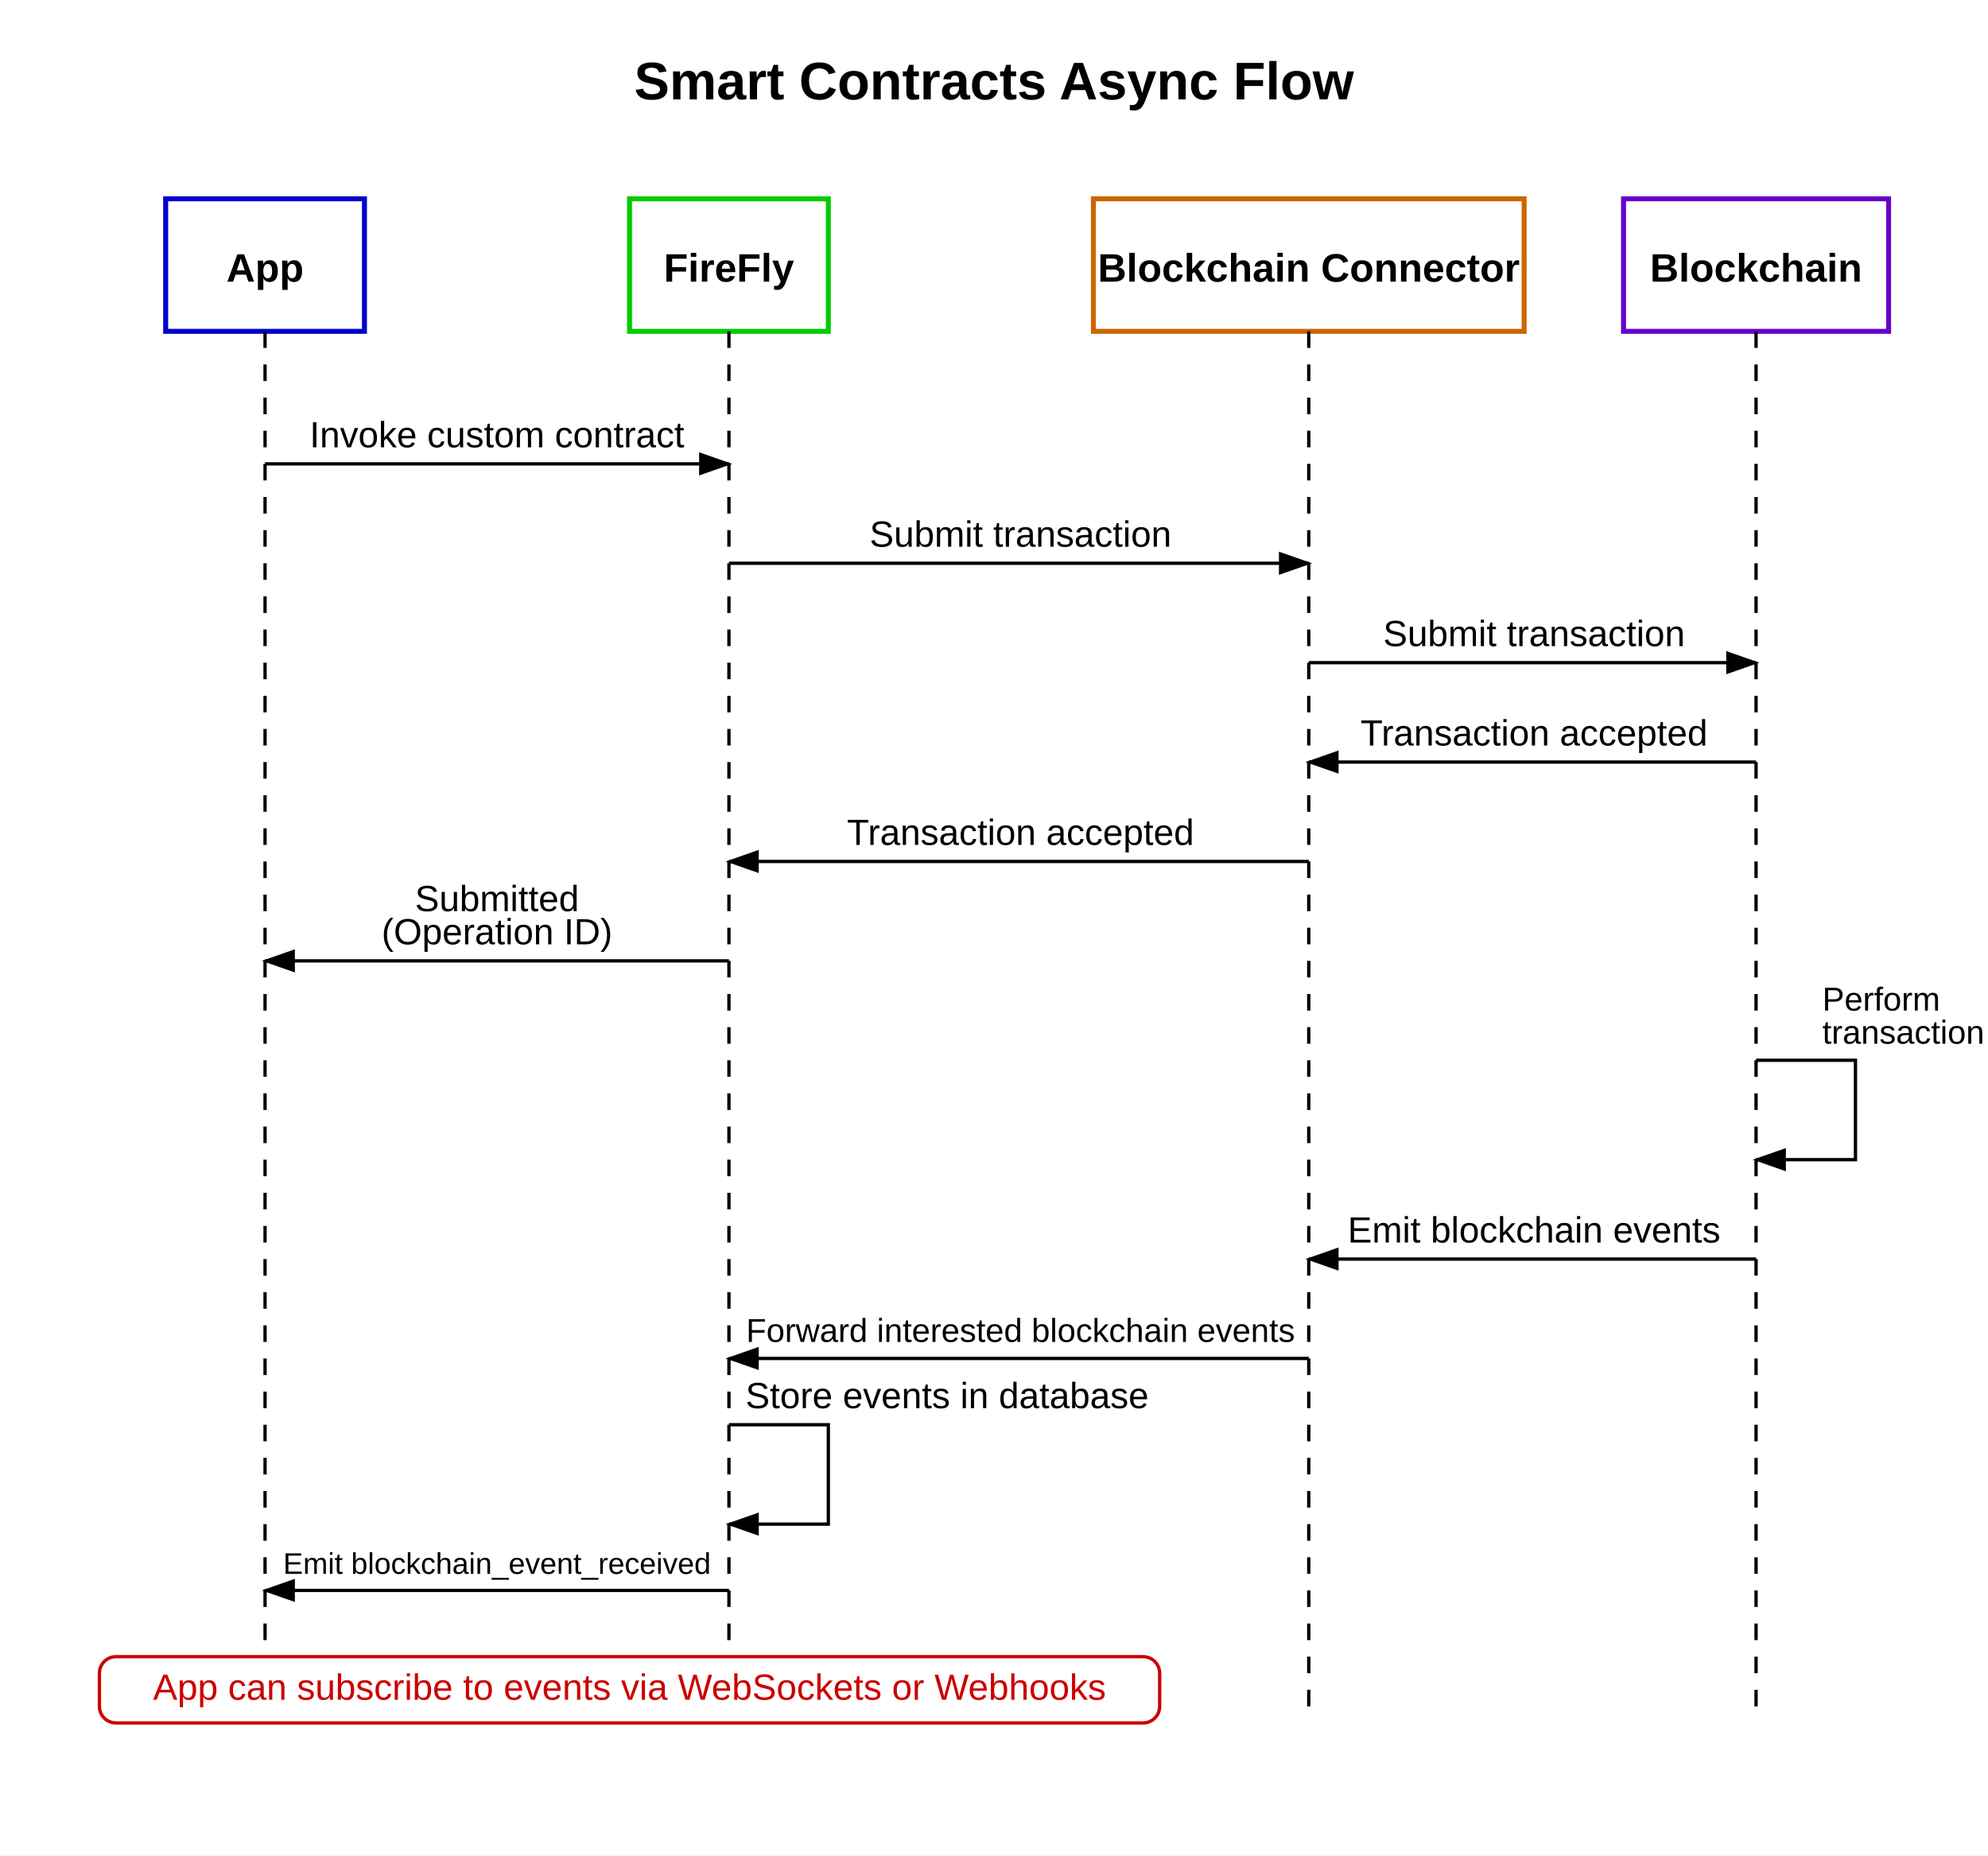
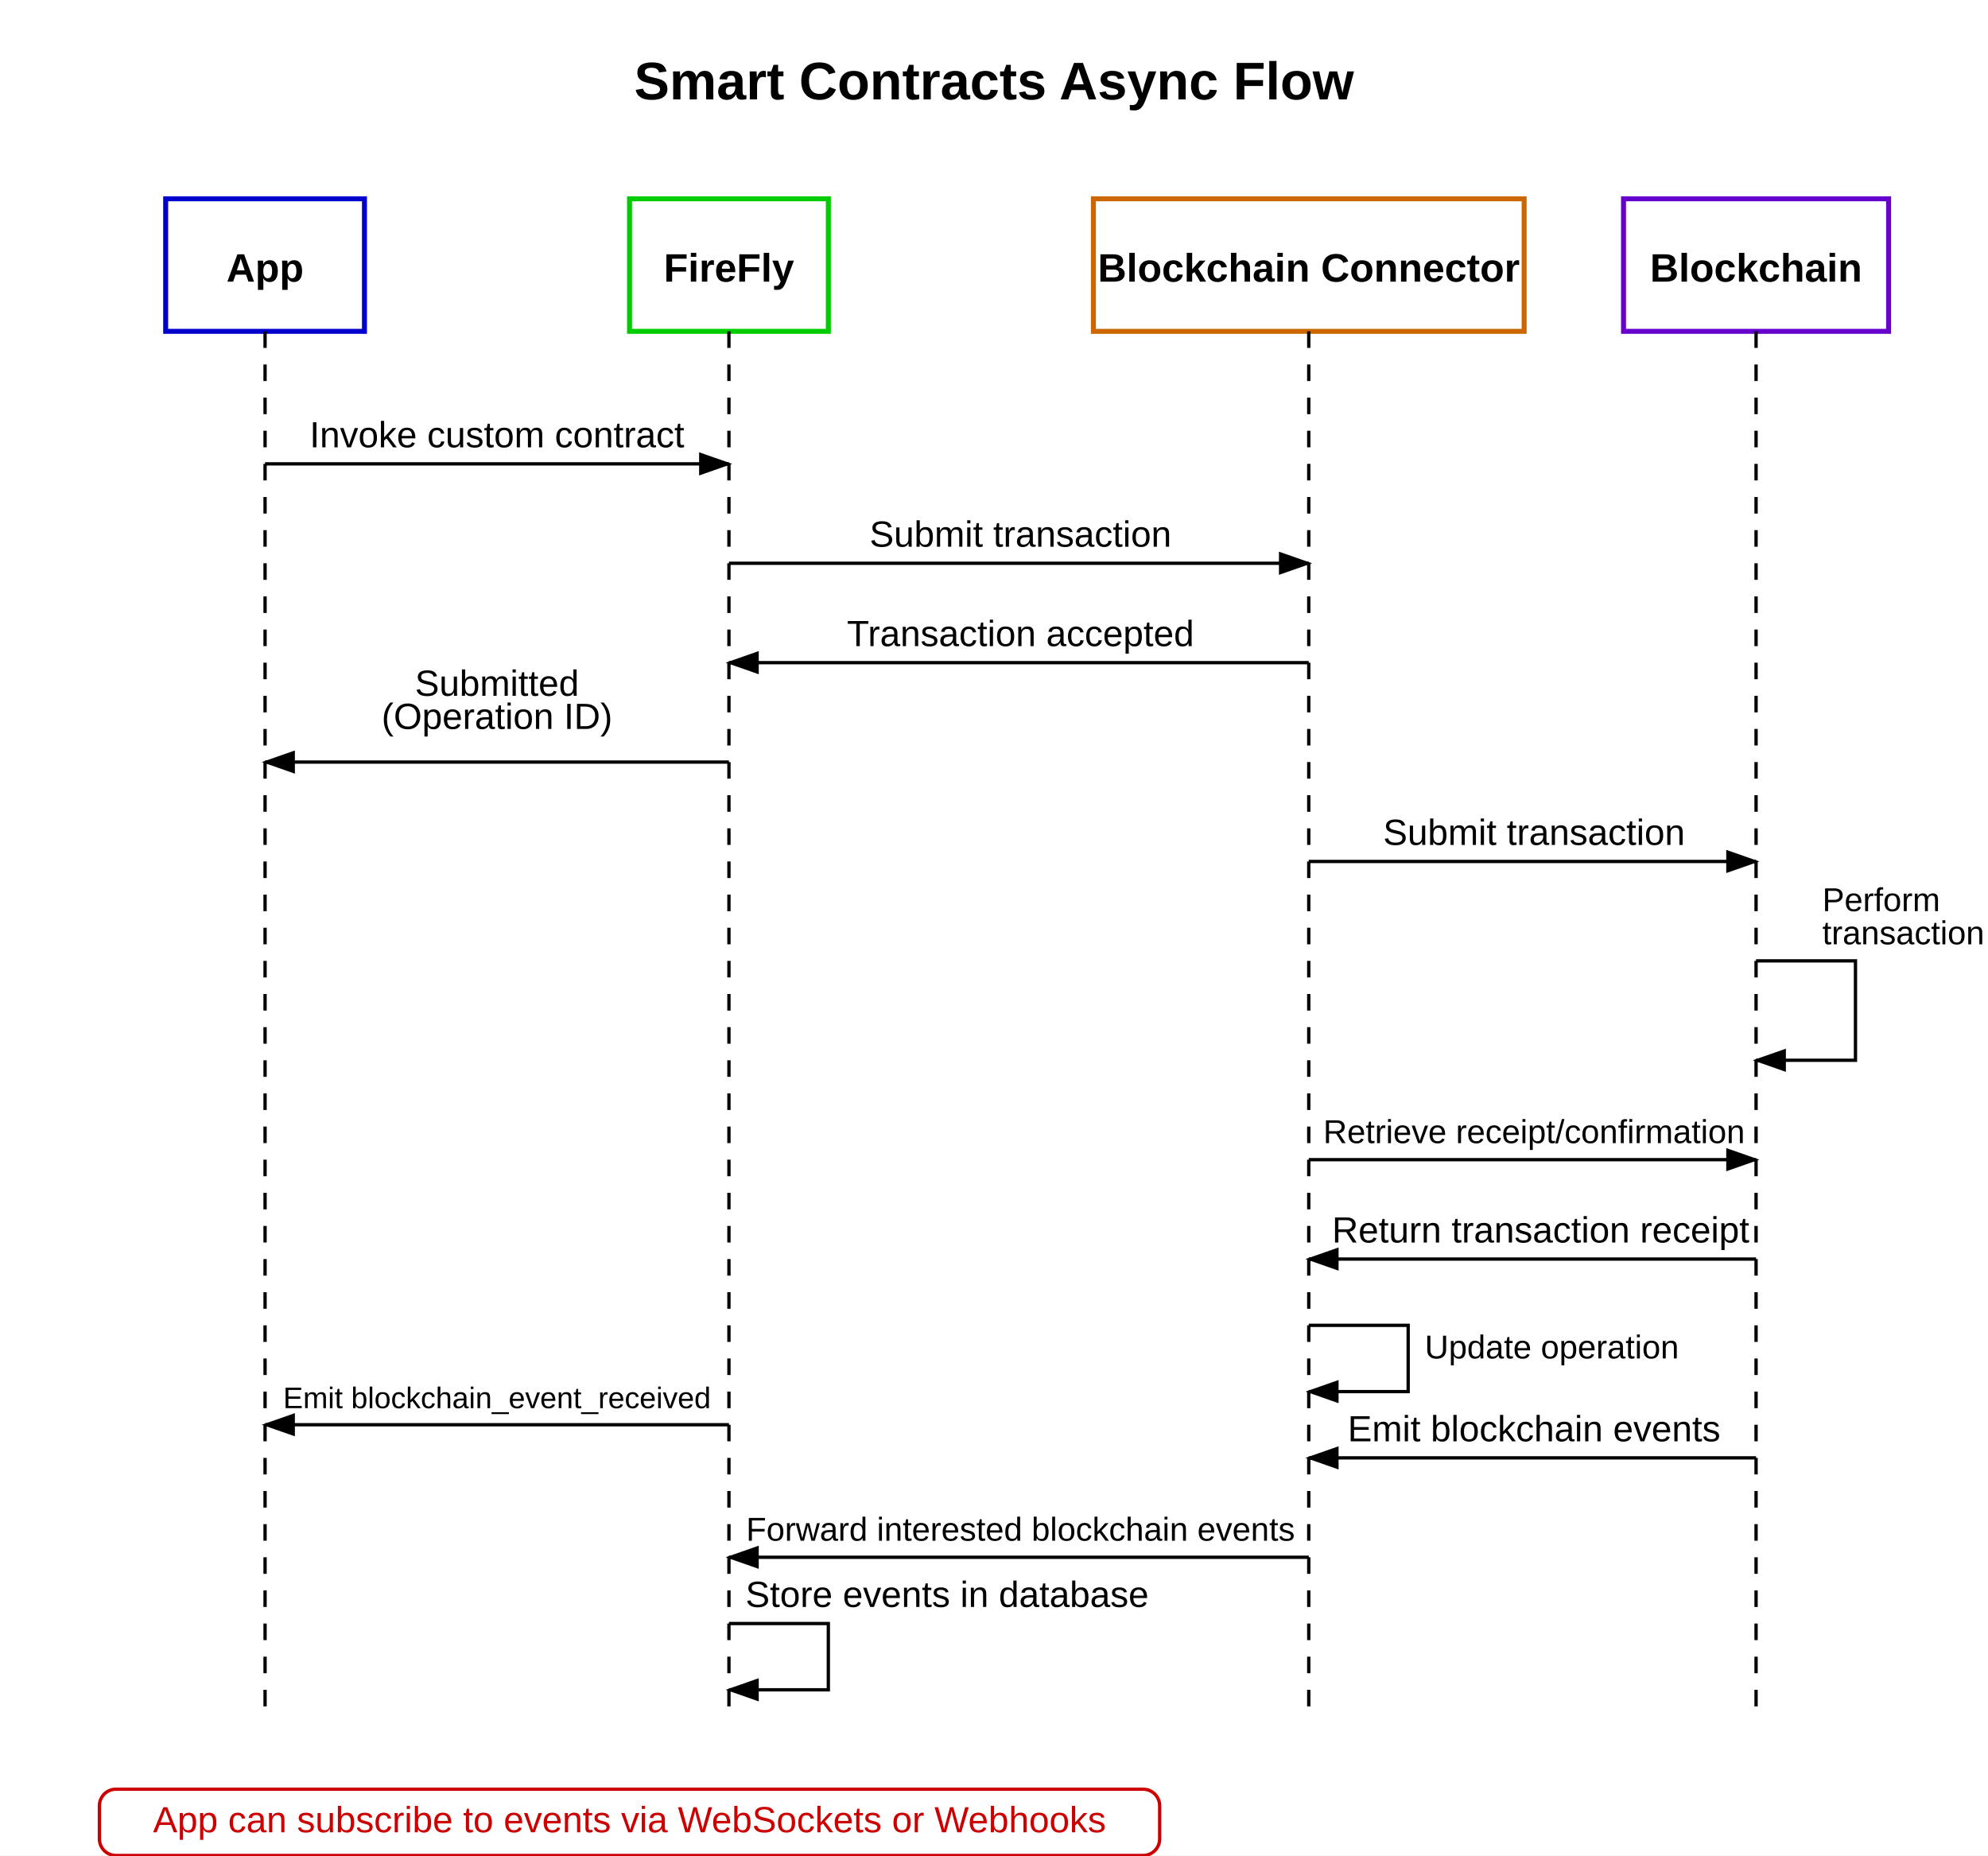
<svg xmlns="http://www.w3.org/2000/svg" width="600" height="560" viewBox="0 0 600 560">
  <rect width="600" height="560" fill="white" />
  <defs>
    <marker id="arrowhead" markerWidth="10" markerHeight="7" refX="9" refY="3.5" orient="auto">
      <polygon points="0 0, 10 3.5, 0 7" fill="#000000" />
    </marker>
  </defs>
  <text x="300" y="30" font-family="Arial" font-size="16" font-weight="bold" text-anchor="middle">Smart Contracts Async Flow</text>
  <rect x="50" y="60" width="60" height="40" fill="white" stroke="#0000CC" stroke-width="1.5" />
  <text x="80" y="85" font-family="Arial" font-size="12" font-weight="bold" text-anchor="middle">App</text>
  <rect x="190" y="60" width="60" height="40" fill="white" stroke="#00CC00" stroke-width="1.5" />
  <text x="220" y="85" font-family="Arial" font-size="12" font-weight="bold" text-anchor="middle">FireFly</text>
  <rect x="330" y="60" width="130" height="40" fill="white" stroke="#CC6600" stroke-width="1.5" />
  <text x="395" y="85" font-family="Arial" font-size="12" font-weight="bold" text-anchor="middle">Blockchain Connector</text>
  <rect x="490" y="60" width="80" height="40" fill="white" stroke="#6600CC" stroke-width="1.5" />
  <text x="530" y="85" font-family="Arial" font-size="12" font-weight="bold" text-anchor="middle">Blockchain</text>
  <line x1="80" y1="100" x2="80" y2="520" stroke="#000000" stroke-dasharray="5,5" stroke-width="1" />
  <line x1="220" y1="100" x2="220" y2="520" stroke="#000000" stroke-dasharray="5,5" stroke-width="1" />
  <line x1="395" y1="100" x2="395" y2="520" stroke="#000000" stroke-dasharray="5,5" stroke-width="1" />
  <line x1="530" y1="100" x2="530" y2="520" stroke="#000000" stroke-dasharray="5,5" stroke-width="1" />
  <line x1="80" y1="140" x2="220" y2="140" stroke="#000000" stroke-width="1" marker-end="url(#arrowhead)" />
  <text x="150" y="135" font-family="Arial" font-size="11" text-anchor="middle">Invoke custom contract</text>
  <line x1="220" y1="170" x2="395" y2="170" stroke="#000000" stroke-width="1" marker-end="url(#arrowhead)" />
  <text x="308" y="165" font-family="Arial" font-size="11" text-anchor="middle">Submit transaction</text>
-   <line x1="395" y1="200" x2="530" y2="200" stroke="#000000" stroke-width="1" marker-end="url(#arrowhead)" />
-   <text x="463" y="195" font-family="Arial" font-size="11" text-anchor="middle">Submit transaction</text>
-   <line x1="530" y1="230" x2="395" y2="230" stroke="#000000" stroke-width="1" marker-end="url(#arrowhead)" />
-   <text x="463" y="225" font-family="Arial" font-size="11" text-anchor="middle">Transaction accepted</text>
-   <line x1="395" y1="260" x2="220" y2="260" stroke="#000000" stroke-width="1" marker-end="url(#arrowhead)" />
-   <text x="308" y="255" font-family="Arial" font-size="11" text-anchor="middle">Transaction accepted</text>
-   <line x1="220" y1="290" x2="80" y2="290" stroke="#000000" stroke-width="1" marker-end="url(#arrowhead)" />
-   <text x="150" y="275" font-family="Arial" font-size="11" text-anchor="middle">Submitted</text>
-   <text x="150" y="285" font-family="Arial" font-size="11" text-anchor="middle">(Operation ID)</text>
-   <path d="M 530,320 L 560,320 L 560,350 L 530,350" stroke="#000000" stroke-width="1" marker-end="url(#arrowhead)" fill="none" />
-   <text x="550" y="305" font-family="Arial" font-size="10" text-anchor="start">Perform</text>
-   <text x="550" y="315" font-family="Arial" font-size="10" text-anchor="start">transaction</text>
+   <line x1="395" y1="200" x2="220" y2="200" stroke="#000000" stroke-width="1" marker-end="url(#arrowhead)" />
+   <text x="308" y="195" font-family="Arial" font-size="11" text-anchor="middle">Transaction accepted</text>
+   <line x1="220" y1="230" x2="80" y2="230" stroke="#000000" stroke-width="1" marker-end="url(#arrowhead)" />
+   <text x="150" y="210" font-family="Arial" font-size="11" text-anchor="middle">Submitted</text>
+   <text x="150" y="220" font-family="Arial" font-size="11" text-anchor="middle">(Operation ID)</text>
+   <line x1="395" y1="260" x2="530" y2="260" stroke="#000000" stroke-width="1" marker-end="url(#arrowhead)" />
+   <text x="463" y="255" font-family="Arial" font-size="11" text-anchor="middle">Submit transaction</text>
+   <path d="M 530,290 L 560,290 L 560,320 L 530,320" stroke="#000000" stroke-width="1" marker-end="url(#arrowhead)" fill="none" />
+   <text x="550" y="275" font-family="Arial" font-size="10" text-anchor="start">Perform</text>
+   <text x="550" y="285" font-family="Arial" font-size="10" text-anchor="start">transaction</text>
+   <line x1="395" y1="350" x2="530" y2="350" stroke="#000000" stroke-width="1" marker-end="url(#arrowhead)" />
+   <text x="463" y="345" font-family="Arial" font-size="10" text-anchor="middle">Retrieve receipt/confirmation</text>
  <line x1="530" y1="380" x2="395" y2="380" stroke="#000000" stroke-width="1" marker-end="url(#arrowhead)" />
-   <text x="463" y="375" font-family="Arial" font-size="11" text-anchor="middle">Emit blockchain events</text>
-   <line x1="395" y1="410" x2="220" y2="410" stroke="#000000" stroke-width="1" marker-end="url(#arrowhead)" />
-   <text x="308" y="405" font-family="Arial" font-size="10" text-anchor="middle">Forward interested blockchain events</text>
-   <path d="M 220,430 L 250,430 L 250,460 L 220,460" stroke="#000000" stroke-width="1" marker-end="url(#arrowhead)" fill="none" />
-   <text x="225" y="425" font-family="Arial" font-size="11" text-anchor="start">Store events in database</text>
-   <line x1="220" y1="480" x2="80" y2="480" stroke="#000000" stroke-width="1" marker-end="url(#arrowhead)" />
-   <text x="150" y="475" font-family="Arial" font-size="9" text-anchor="middle">Emit blockchain_event_received</text>
-   <rect x="30" y="500" width="320" height="20" fill="white" stroke="#CC0000" stroke-width="1" rx="5" ry="5" />
-   <text x="190" y="513" font-family="Arial" font-size="11" text-anchor="middle" fill="#CC0000">App can subscribe to events via WebSockets or Webhooks</text>
+   <text x="465" y="375" font-family="Arial" font-size="11" text-anchor="middle">Return transaction receipt</text>
+   <path d="M 395,400 L 425,400 L 425,420 L 395,420" stroke="#000000" stroke-width="1" marker-end="url(#arrowhead)" fill="none" />
+   <text x="430" y="410" font-family="Arial" font-size="10" text-anchor="start">Update operation</text>
+   <line x1="530" y1="440" x2="395" y2="440" stroke="#000000" stroke-width="1" marker-end="url(#arrowhead)" />
+   <text x="463" y="435" font-family="Arial" font-size="11" text-anchor="middle">Emit blockchain events</text>
+   <line x1="395" y1="470" x2="220" y2="470" stroke="#000000" stroke-width="1" marker-end="url(#arrowhead)" />
+   <text x="308" y="465" font-family="Arial" font-size="10" text-anchor="middle">Forward interested blockchain events</text>
+   <path d="M 220,490 L 250,490 L 250,510 L 220,510" stroke="#000000" stroke-width="1" marker-end="url(#arrowhead)" fill="none" />
+   <text x="225" y="485" font-family="Arial" font-size="11" text-anchor="start">Store events in database</text>
+   <line x1="220" y1="430" x2="80" y2="430" stroke="#000000" stroke-width="1" marker-end="url(#arrowhead)" />
+   <text x="150" y="425" font-family="Arial" font-size="9" text-anchor="middle">Emit blockchain_event_received</text>
+   <rect x="30" y="540" width="320" height="20" fill="white" stroke="#CC0000" stroke-width="1" rx="5" ry="5" />
+   <text x="190" y="553" font-family="Arial" font-size="11" text-anchor="middle" fill="#CC0000">App can subscribe to events via WebSockets or Webhooks</text>
</svg>
